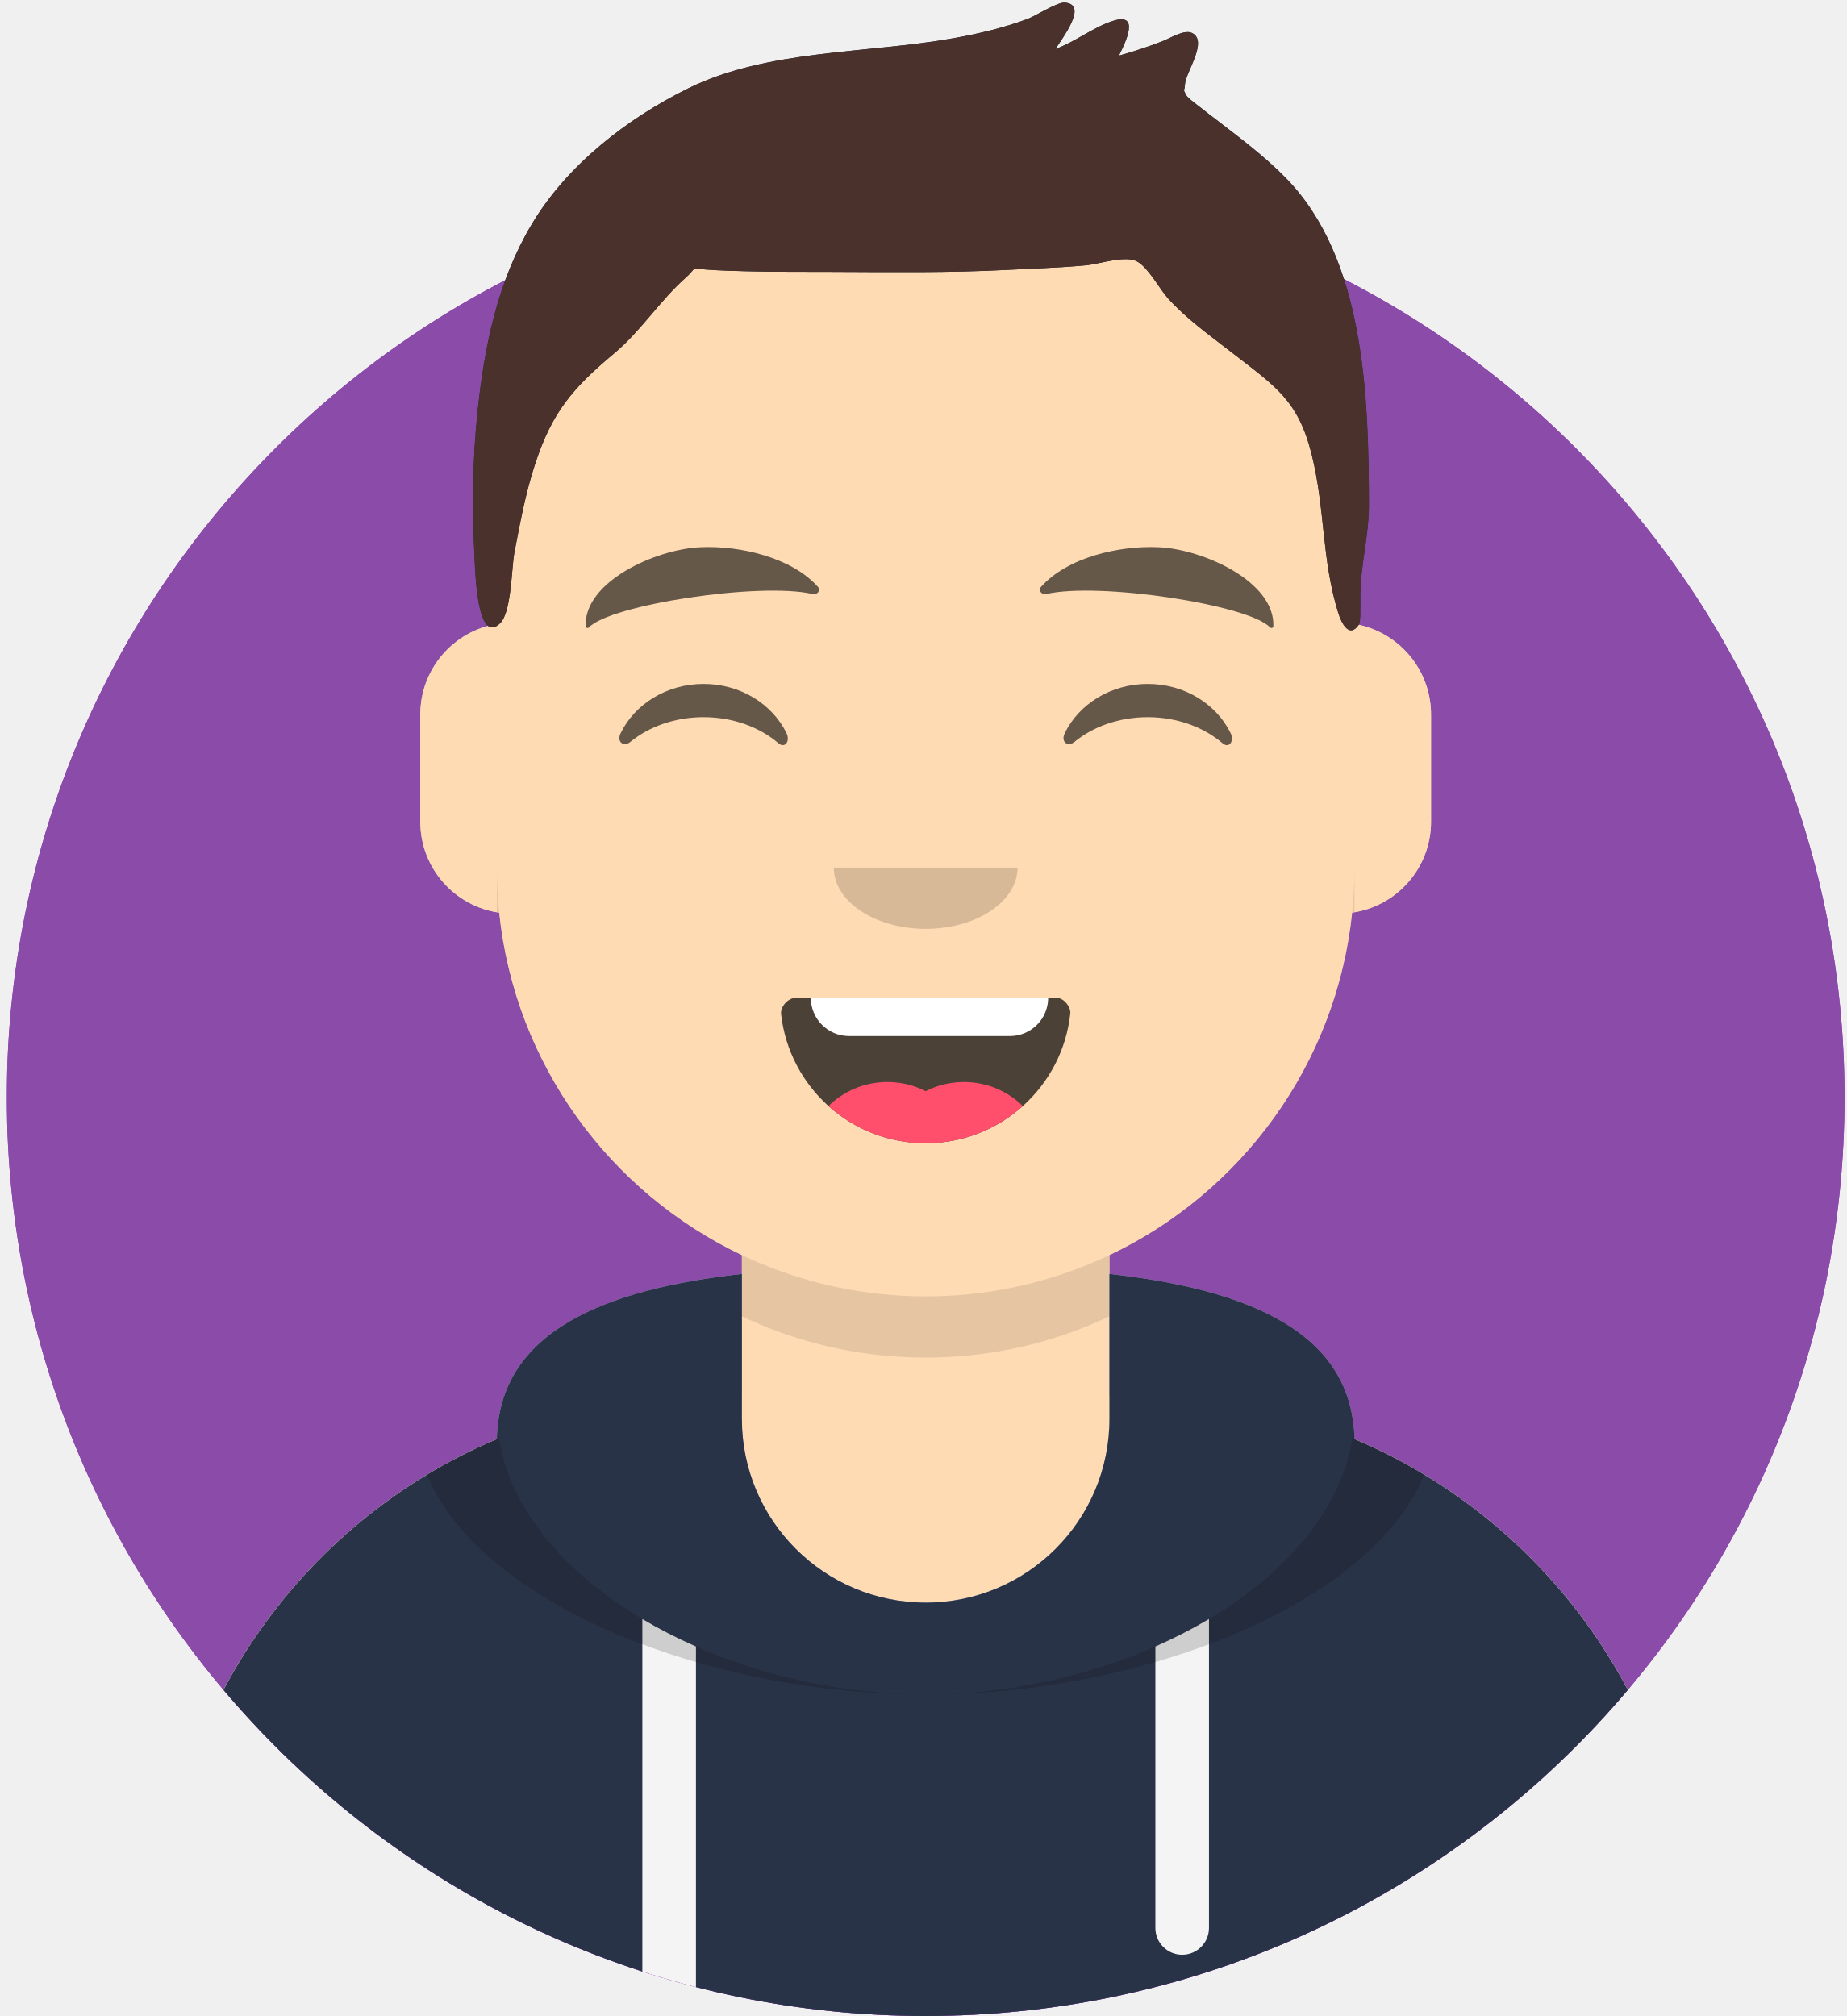
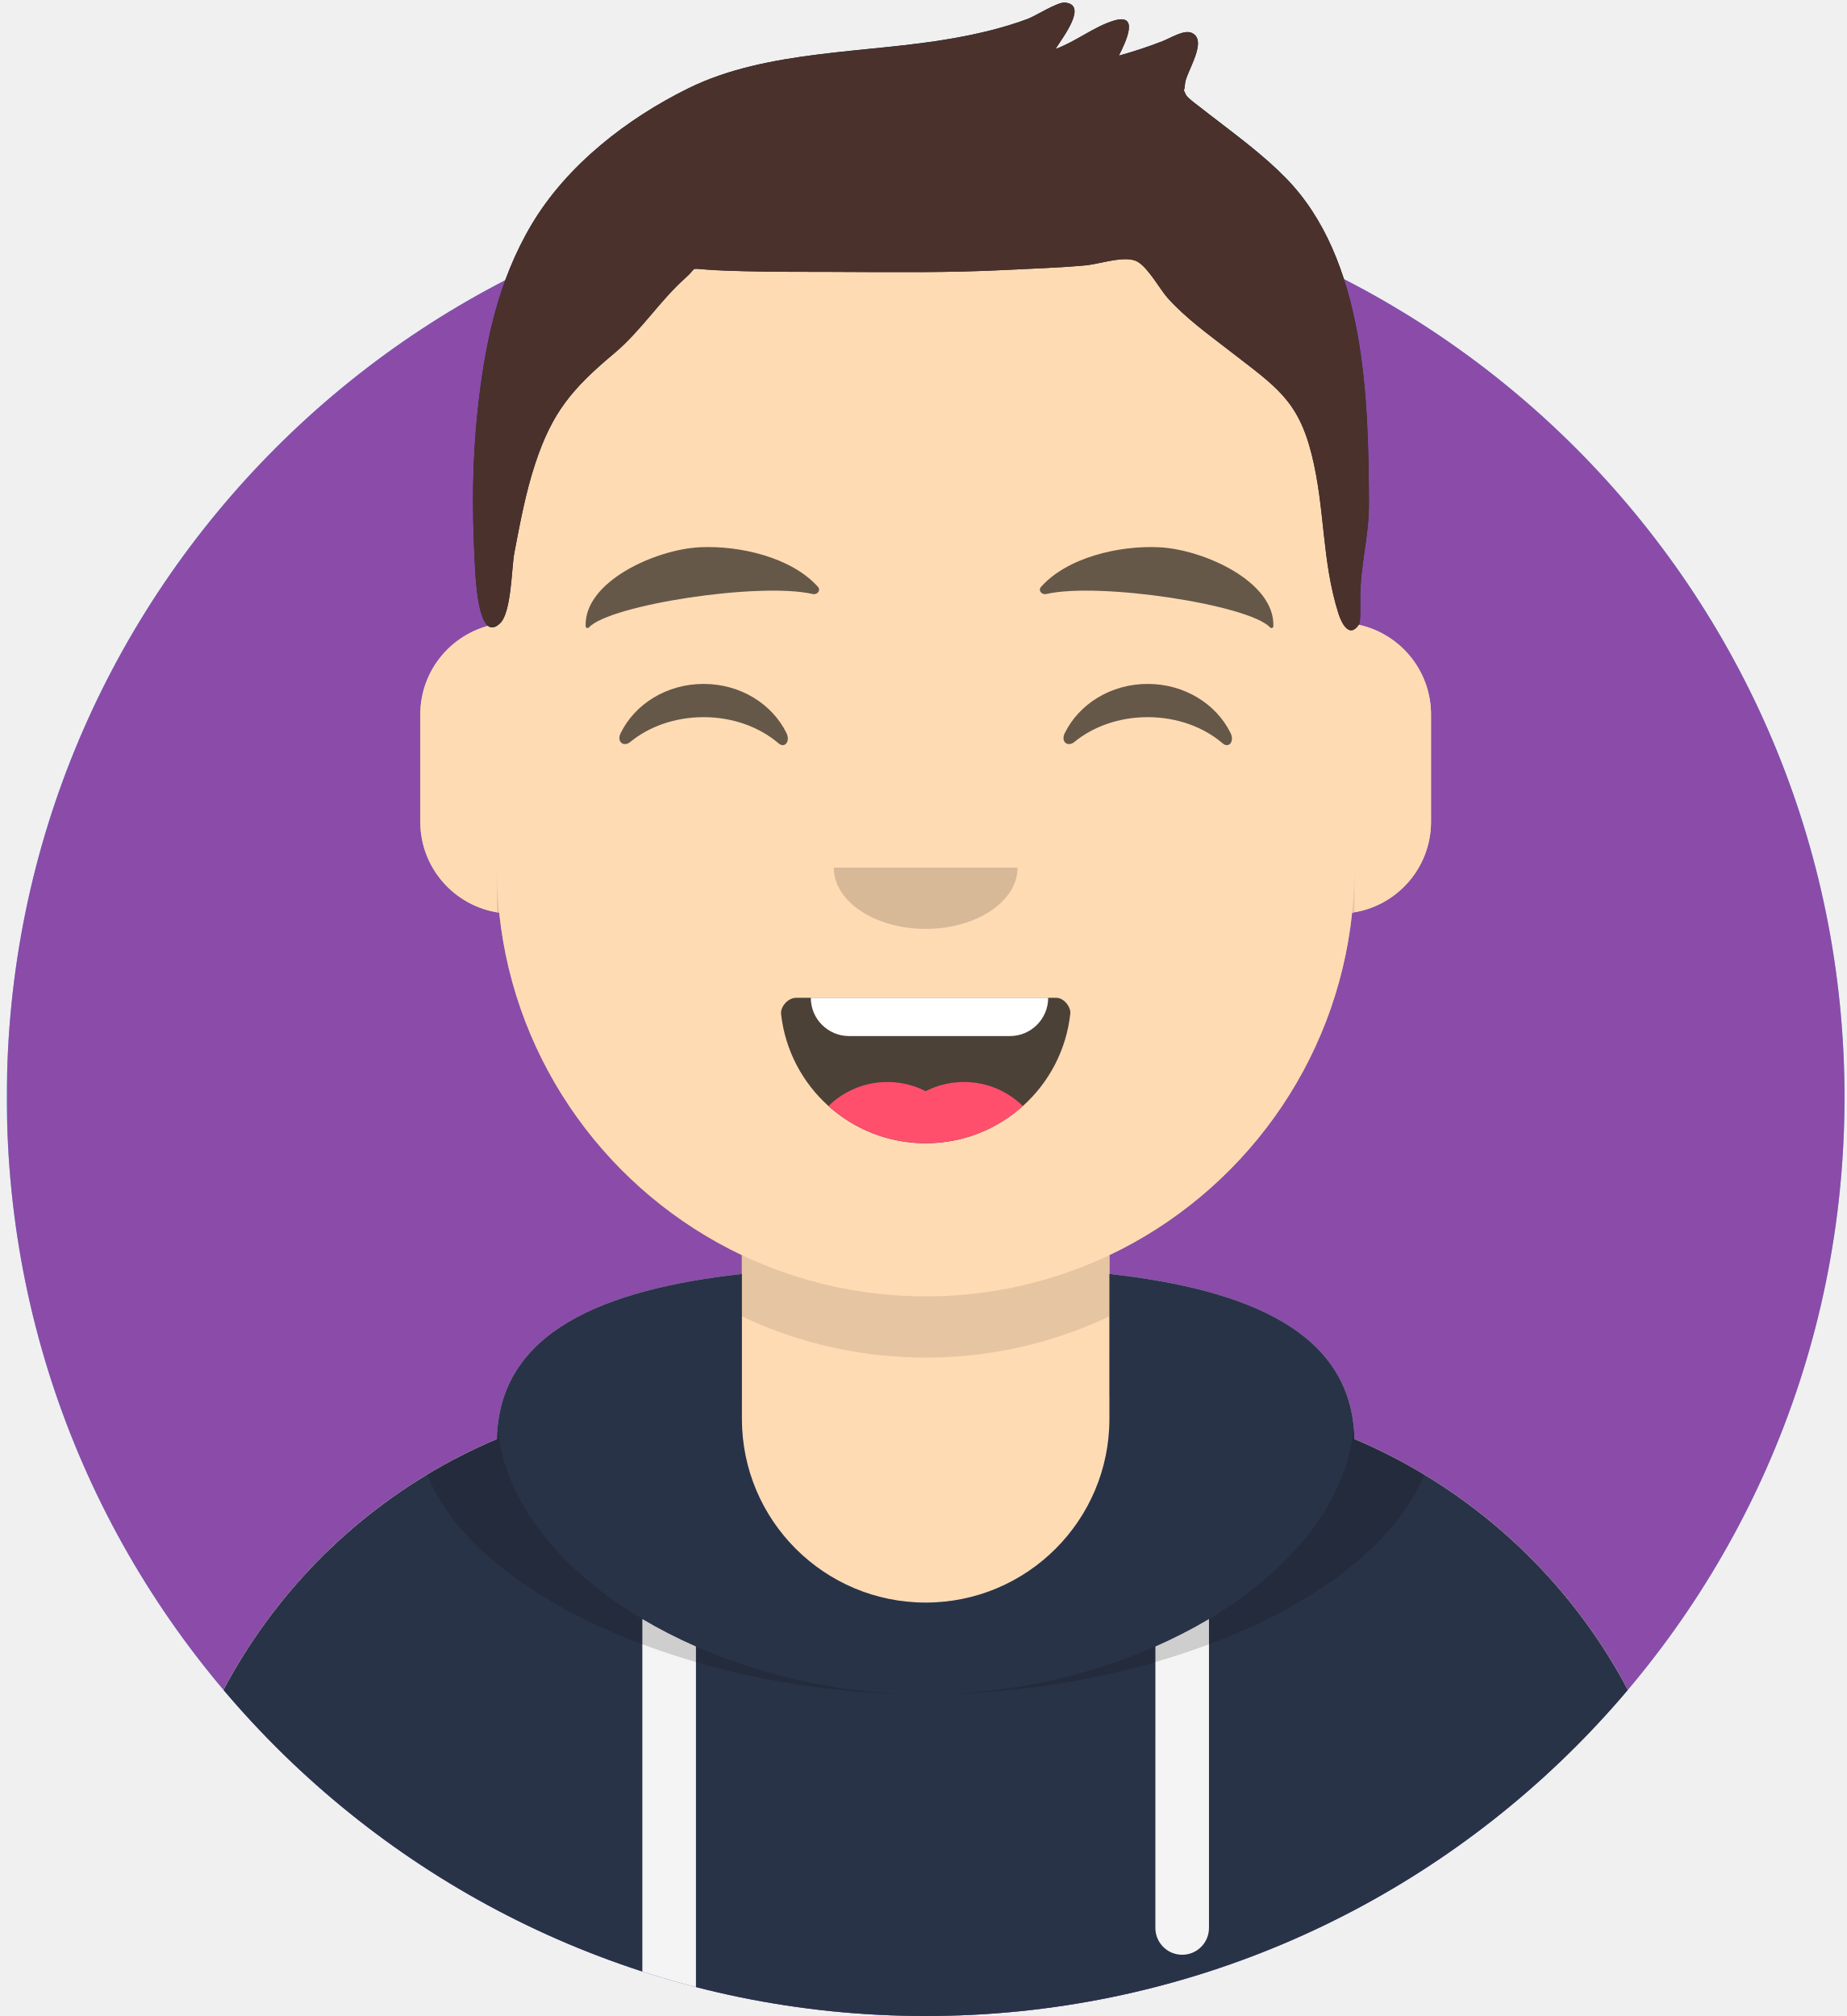
<svg xmlns="http://www.w3.org/2000/svg" xmlns:xlink="http://www.w3.org/1999/xlink" width="217px" height="237px" viewBox="0 0 217 237" version="1.1">
  <defs>
    <circle id="path-1" cx="108" cy="108" r="108" />
    <path d="M-3.19744231e-14,144 L-3.19744231e-14,-1.42108547e-14 L237.6,-1.42108547e-14 L237.6,144 L226.8,144 C226.8,203.647 178.447,252 118.8,252 C59.153,252 10.8,203.647 10.8,144 L10.8,144 L-3.19744231e-14,144 Z" id="path-3" />
    <path d="M90,0 C117.835,-5.11323436e-15 140.4,22.565 140.4,50.4 L140.401,55.949 C145.508,56.807 149.4,61.249 149.4,66.6 L149.4,79.2 C149.4,84.647 145.367,89.152 140.125,89.893 C138.265,107.718 127.114,122.78 111.601,130.149 L111.6,146.7 L115.2,146.7 C150.988,146.7 180,175.712 180,211.5 L180,219.6 L0,219.6 L0,211.5 C-4.38277231e-15,175.712 29.012,146.7 64.8,146.7 L68.4,146.7 L68.4,130.15 C52.886,122.78 41.735,107.718 39.875,89.893 C34.633,89.152 30.6,84.647 30.6,79.2 L30.6,66.6 C30.6,61.249 34.492,56.806 39.6,55.949 L39.6,50.4 C39.6,22.565 62.165,5.11323436e-15 90,0 Z" id="path-5" />
    <path d="M140.401,11.764 C156.691,13.587 169.2,18.597 169.2,31.569 L169.194,31.18 C192.467,41.01 208.8,64.047 208.8,90.9 L208.8,99 L28.8,99 L28.8,90.9 C28.8,64.047 45.133,41.01 68.406,31.18 C68.653,18.496 81.073,13.568 97.2,11.764 L97.2,28.8 C97.2,40.729 106.871,50.4 118.8,50.4 C130.729,50.4 140.4,40.729 140.4,28.8 L140.4,28.8 Z" id="path-7" />
    <path d="M31.606,13.615 C32.558,22.158 39.803,28.8 48.6,28.8 C57.424,28.8 64.687,22.117 65.603,13.536 C65.676,12.845 64.905,11.7 63.938,11.7 C50.534,11.7 40.264,11.7 33.378,11.7 C32.406,11.7 31.511,12.761 31.606,13.615 Z" id="path-9" />
    <rect id="path-11" x="0" y="0" width="237.6" height="252" />
    <path d="M118.135,20.928 C115.651,18.39 112.767,16.236 109.962,14.076 C109.343,13.6 108.715,13.135 108.109,12.641 C107.972,12.528 106.563,11.519 106.394,11.148 C105.988,10.254 106.224,10.95 106.28,9.884 C106.35,8.535 109.1,4.727 107.048,3.854 C106.146,3.47 104.536,4.492 103.67,4.83 C101.977,5.49 100.263,6.054 98.512,6.54 C99.351,4.869 100.95,1.524 97.944,2.419 C95.603,3.116 93.421,4.91 91.068,5.753 C91.847,4.477 94.96,0.523 92.147,0.302 C91.271,0.233 88.724,1.875 87.782,2.226 C84.959,3.275 82.075,3.953 79.111,4.487 C69.033,6.304 57.248,5.786 47.923,10.374 C40.735,13.911 33.636,19.4 29.484,26.389 C25.481,33.125 23.984,40.498 23.146,48.217 C22.532,53.882 22.482,59.738 22.769,65.424 C22.863,67.287 23.073,75.874 25.779,73.273 C27.127,71.978 27.117,66.745 27.457,64.974 C28.133,61.451 28.783,57.911 29.91,54.5 C31.895,48.49 34.238,45.687 39.184,41.547 C42.359,38.89 44.588,35.3 47.625,32.62 C48.99,31.416 47.949,31.542 50.143,31.7 C51.616,31.806 53.097,31.846 54.574,31.885 C57.99,31.974 61.412,31.951 64.829,31.963 C71.711,31.988 78.561,32.085 85.437,31.725 C88.492,31.565 91.556,31.478 94.603,31.195 C96.306,31.038 99.326,29.947 100.728,30.78 C102.01,31.543 103.342,34.034 104.263,35.054 C106.438,37.464 109.032,39.305 111.576,41.282 C116.881,45.403 119.559,46.98 121.17,53.421 C122.775,59.838 122.325,65.791 124.312,72.106 C124.662,73.217 125.586,75.13 126.726,73.415 C126.937,73.096 126.883,71.345 126.883,70.337 C126.883,66.27 127.913,63.218 127.9,59.123 C127.849,46.674 127.447,30.442 118.135,20.928 Z" id="path-13" />
  </defs>
  <g id="Website" stroke="none" stroke-width="1" fill="none" fill-rule="evenodd">
    <g id="mf-avatar" transform="translate(-10, -15)">
      <g id="Circle" transform="translate(10.8, 36)">
        <mask id="mask-2" fill="white">
          <use xlink:href="#path-1" />
        </mask>
-         <use id="Circle-Background" fill="#972dc2" xlink:href="#path-1" />
+         <use id="Circle-Background" fill="#70bbf0" xlink:href="#path-1" />
        <g id="🖍-Circle-Color" mask="url(#mask-2)" fill="#8a4ca8">
          <rect id="🖍Color" x="0" y="0" width="216.445" height="216" />
        </g>
      </g>
      <mask id="mask-4" fill="white">
        <use xlink:href="#path-3" />
      </mask>
      <g id="Mask" />
      <g id="Avataaar" mask="url(#mask-4)">
        <g id="Body" transform="translate(28.8, 32.4)">
          <mask id="mask-6" fill="white">
            <use xlink:href="#path-5" />
          </mask>
          <use fill="#D0C6AC" xlink:href="#path-5" />
          <g id="Skin/👶🏻-05-Pale" mask="url(#mask-6)" fill="#FFDBB4">
            <g transform="translate(-28.8, 0)" id="Color">
              <rect x="0" y="0" width="238.384" height="220.355" />
            </g>
          </g>
          <path d="M39.6,84.6 C39.6,112.435 62.165,135 90,135 C117.835,135 140.4,112.435 140.4,84.6 L140.4,84.6 L140.4,91.8 C140.4,119.635 117.835,142.2 90,142.2 C62.165,142.2 39.6,119.635 39.6,91.8 Z" id="Neck-Shadow" fill-opacity="0.1" fill="#000000" mask="url(#mask-6)" />
        </g>
        <g id="Clothing/Hoodie" transform="translate(0, 153)">
          <mask id="mask-8" fill="white">
            <use xlink:href="#path-7" />
          </mask>
          <use id="Hoodie" fill="#B7C1DB" fill-rule="evenodd" xlink:href="#path-7" />
          <g id="Color/Palette/Slate" mask="url(#mask-8)" fill="#293347" fill-rule="evenodd">
            <rect id="🖍Color" x="0" y="0" width="238.491" height="99" />
          </g>
          <path d="M91.8,55.565 L91.8,99 L85.5,99 L85.499,52.335 C87.483,53.514 89.592,54.594 91.8,55.565 Z M152.101,52.334 L152.1,88.65 C152.1,90.39 150.69,91.8 148.95,91.8 C147.21,91.8 145.8,90.39 145.8,88.65 L145.801,55.565 C148.009,54.594 150.118,53.513 152.101,52.334 Z" id="Straps" fill="#F4F4F4" fill-rule="evenodd" mask="url(#mask-8)" />
          <path d="M155.733,11.451 C169.28,14.013 178.65,19.118 178.65,29.077 C178.65,46.818 148.916,61.2 118.8,61.2 C88.684,61.2 58.95,46.818 58.95,29.077 C58.95,19.118 68.32,14.013 81.867,11.451 C73.689,14.466 68.4,19.534 68.4,27.969 C68.4,46.322 93.439,61.2 118.8,61.2 C144.161,61.2 169.2,46.322 169.2,27.969 C169.2,19.71 164.13,14.679 156.241,11.642 Z" id="Shadow" fill-opacity="0.16" fill="#000000" fill-rule="evenodd" mask="url(#mask-8)" />
        </g>
        <g id="Face" transform="translate(68.4, 73.8)">
          <g id="Mouth/Smile" transform="translate(1.8, 46.8)">
            <mask id="mask-10" fill="white">
              <use xlink:href="#path-9" />
            </mask>
            <use id="Mouth" fill-opacity="0.7" fill="#000000" fill-rule="evenodd" xlink:href="#path-9" />
            <path d="M39.6,1.8 L58.5,1.8 C60.985,1.8 63,3.815 63,6.3 L63,11.7 C63,14.185 60.985,16.2 58.5,16.2 L39.6,16.2 C37.115,16.2 35.1,14.185 35.1,11.7 L35.1,6.3 C35.1,3.815 37.115,1.8 39.6,1.8 Z" id="Teeth" fill="#FFFFFF" fill-rule="evenodd" mask="url(#mask-10)" />
            <g id="Tongue" stroke-width="1" fill-rule="evenodd" mask="url(#mask-10)" fill="#FF4F6D">
              <g transform="translate(34.2, 21.6)">
                <circle cx="9.9" cy="9.9" r="9.9" />
                <circle cx="18.9" cy="9.9" r="9.9" />
              </g>
            </g>
          </g>
          <g id="Nose/Default" transform="translate(25.2, 36)" fill="#000000" fill-opacity="0.16">
            <path d="M14.4,7.2 C14.4,11.176 19.235,14.4 25.2,14.4 L25.2,14.4 C31.165,14.4 36,11.176 36,7.2" id="Nose" />
          </g>
          <g id="Eyes/Happy-😁" transform="translate(0, 7.2)" fill="#000000" fill-opacity="0.6">
            <path d="M14.544,20.203 C16.206,16.784 19.948,14.4 24.298,14.4 C28.632,14.4 32.363,16.767 34.034,20.166 C34.53,21.176 33.824,22.003 33.112,21.39 C30.906,19.494 27.773,18.309 24.298,18.309 C20.931,18.309 17.886,19.421 15.694,21.214 C14.892,21.87 14.058,21.203 14.544,20.203 Z" id="Squint" />
            <path d="M66.744,20.203 C68.406,16.784 72.148,14.4 76.498,14.4 C80.832,14.4 84.563,16.767 86.234,20.166 C86.73,21.176 86.024,22.003 85.312,21.39 C83.106,19.494 79.973,18.309 76.498,18.309 C73.131,18.309 70.086,19.421 67.894,21.214 C67.092,21.87 66.258,21.203 66.744,20.203 Z" id="Squint" />
          </g>
          <g id="Eyebrow/Natural/Default-Natural" fill="#000000" fill-opacity="0.6">
            <path d="M23.435,5.589 C18.25,6.285 10.164,10.805 10.84,16.036 C10.862,16.207 11.121,16.261 11.233,16.118 C13.471,13.248 30.774,9.033 37.075,9.913 C37.652,9.994 38.032,9.399 37.639,9.027 C34.269,5.845 28.08,4.961 23.435,5.589" id="Eyebrow" transform="translate(24.3, 10.8) rotate(5) translate(-24.3, -10.8) " />
            <path d="M76.535,5.589 C71.35,6.285 63.264,10.805 63.94,16.036 C63.962,16.207 64.221,16.261 64.333,16.118 C66.571,13.248 83.874,9.033 90.175,9.913 C90.752,9.994 91.132,9.399 90.739,9.027 C87.369,5.845 81.18,4.961 76.535,5.589" id="Eyebrow" transform="translate(77.4, 10.8) scale(-1, 1) rotate(5) translate(-77.4, -10.8) " />
          </g>
        </g>
        <g id="Top">
          <mask id="mask-12" fill="white">
            <use xlink:href="#path-11" />
          </mask>
          <g id="Mask" />
          <g mask="url(#mask-12)">
            <g transform="translate(43, 15)">
              <mask id="mask-14" fill="white">
                <use xlink:href="#path-13" />
              </mask>
              <use id="Short-Hair" stroke="none" fill="#1F3140" fill-rule="evenodd" xlink:href="#path-13" />
              <g id="Color/Hair/Brown-Dark" stroke="none" fill="none" mask="url(#mask-14)" fill-rule="evenodd">
                <g transform="translate(-43.1, -15)" fill="#4A312C" id="Color">
                  <rect x="0" y="0" width="239.107" height="252.406" />
                </g>
              </g>
            </g>
          </g>
        </g>
      </g>
    </g>
  </g>
</svg>
